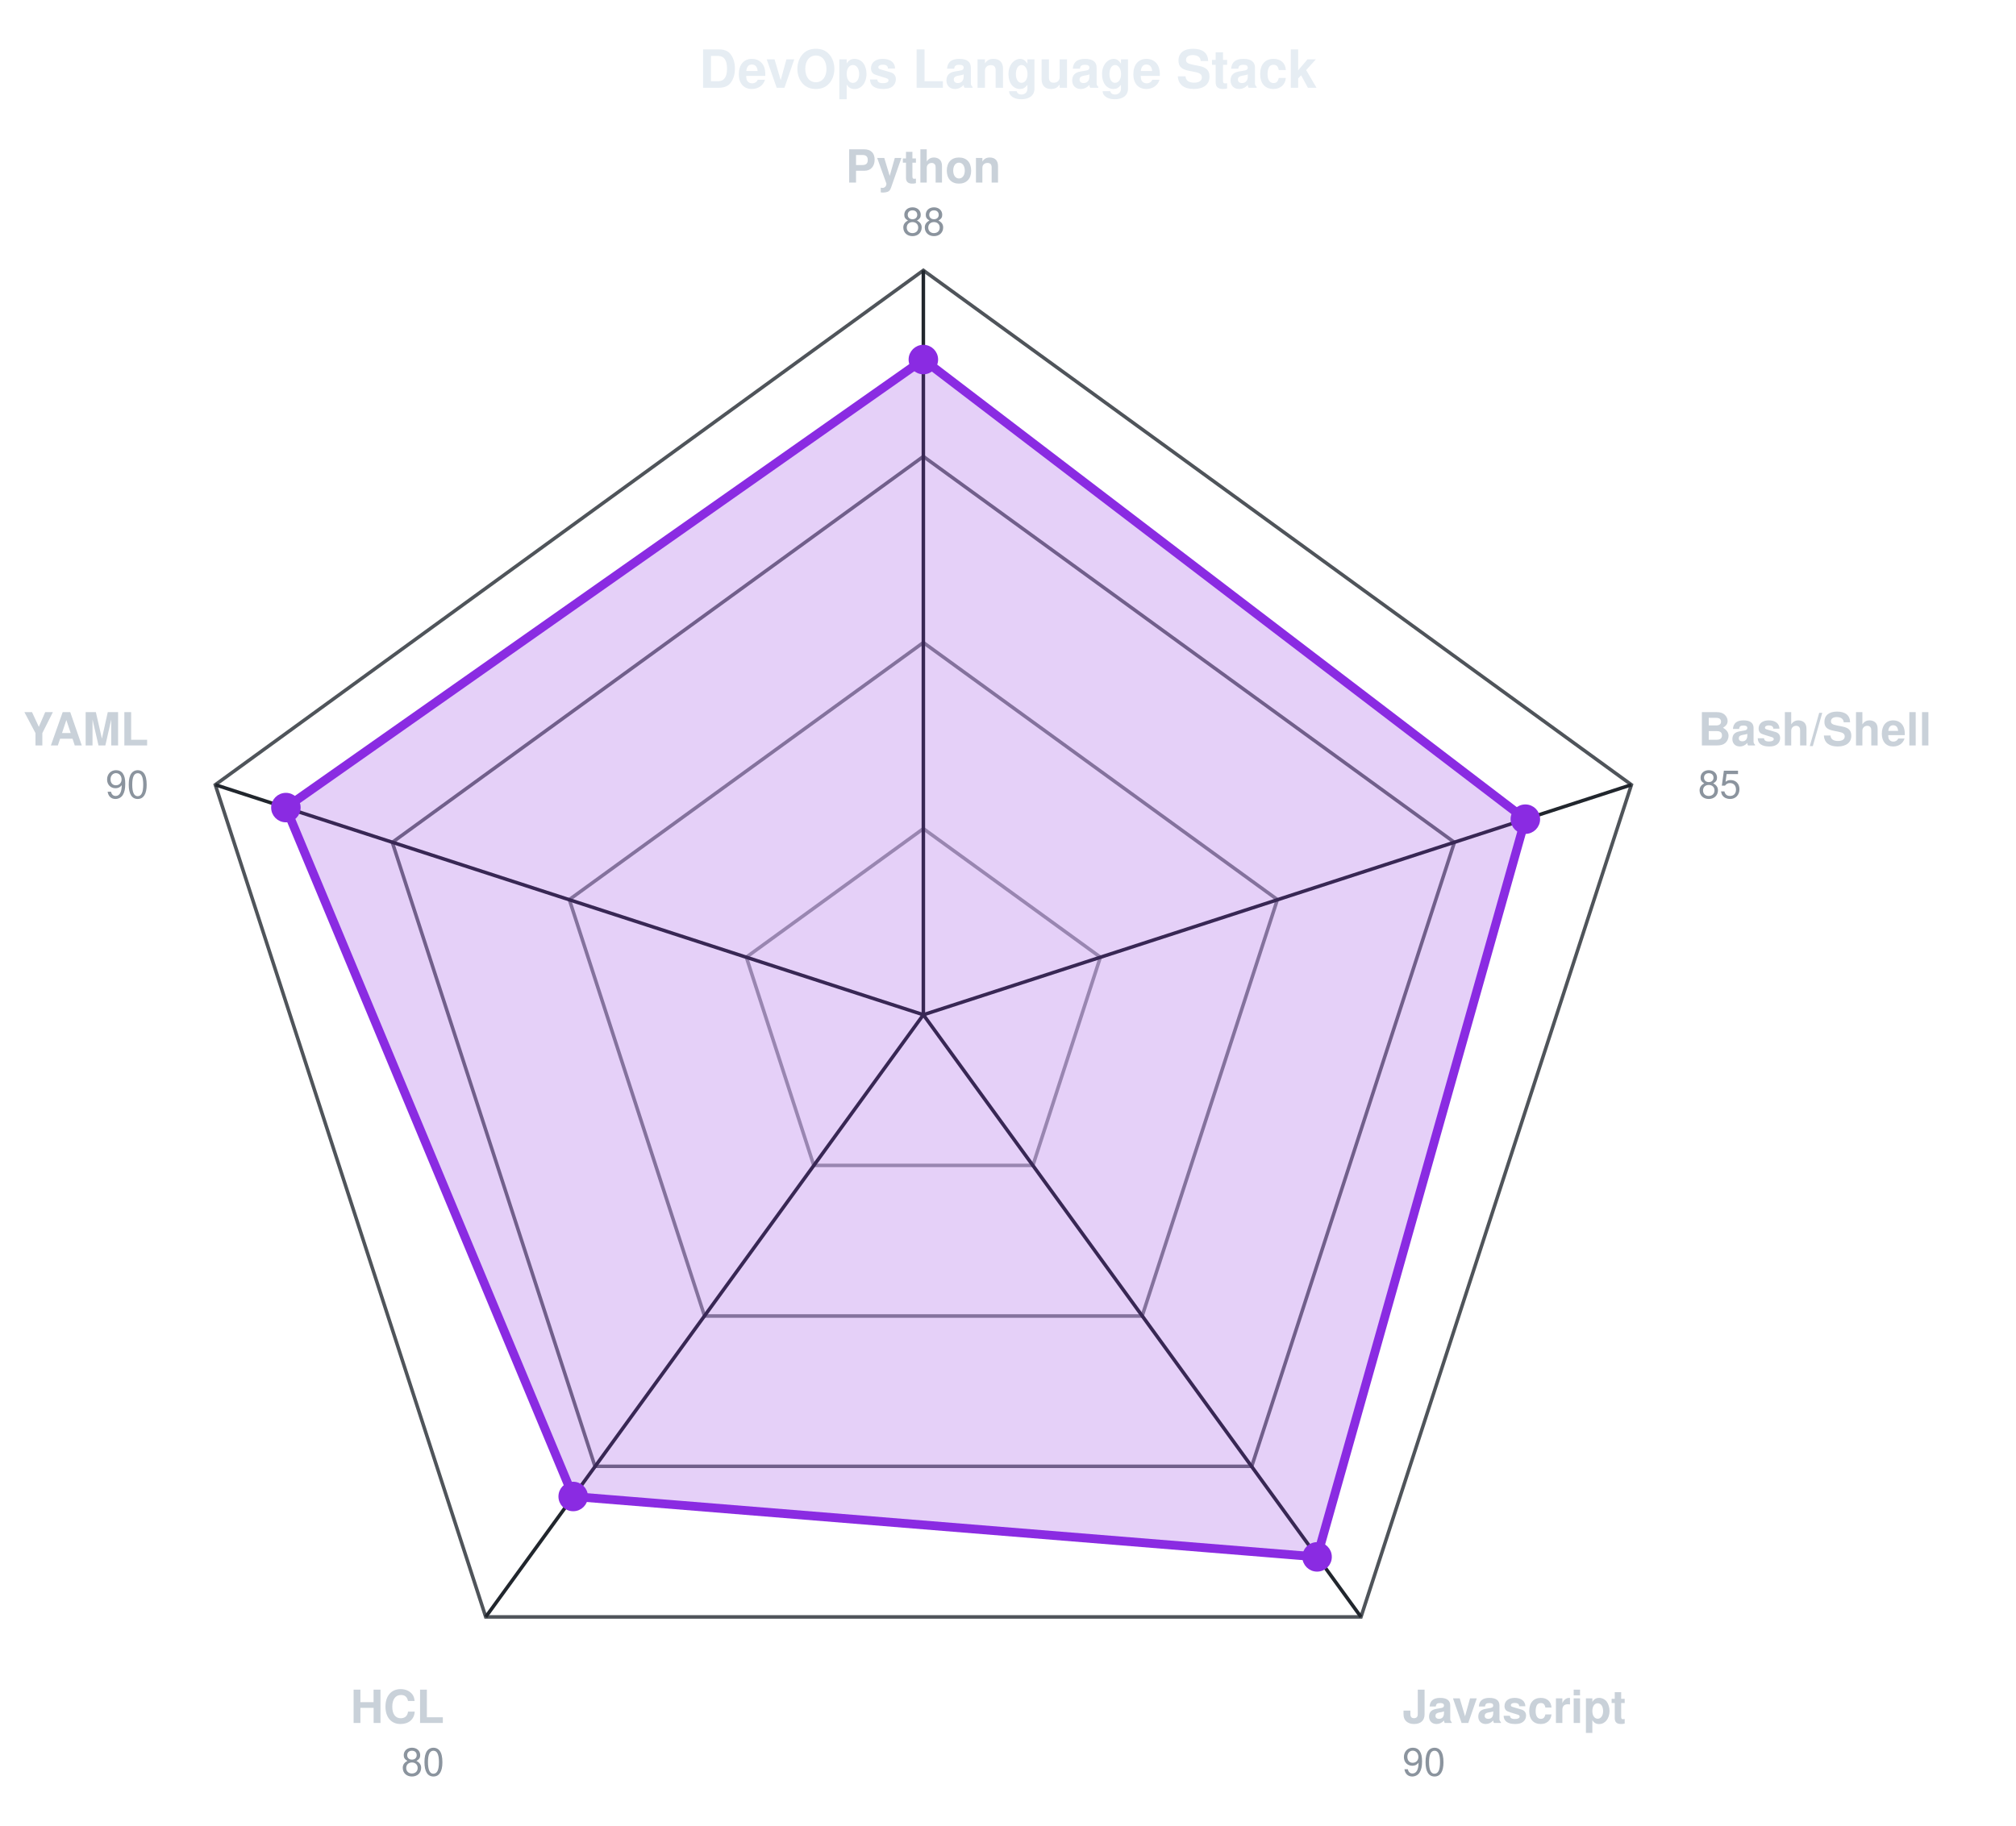
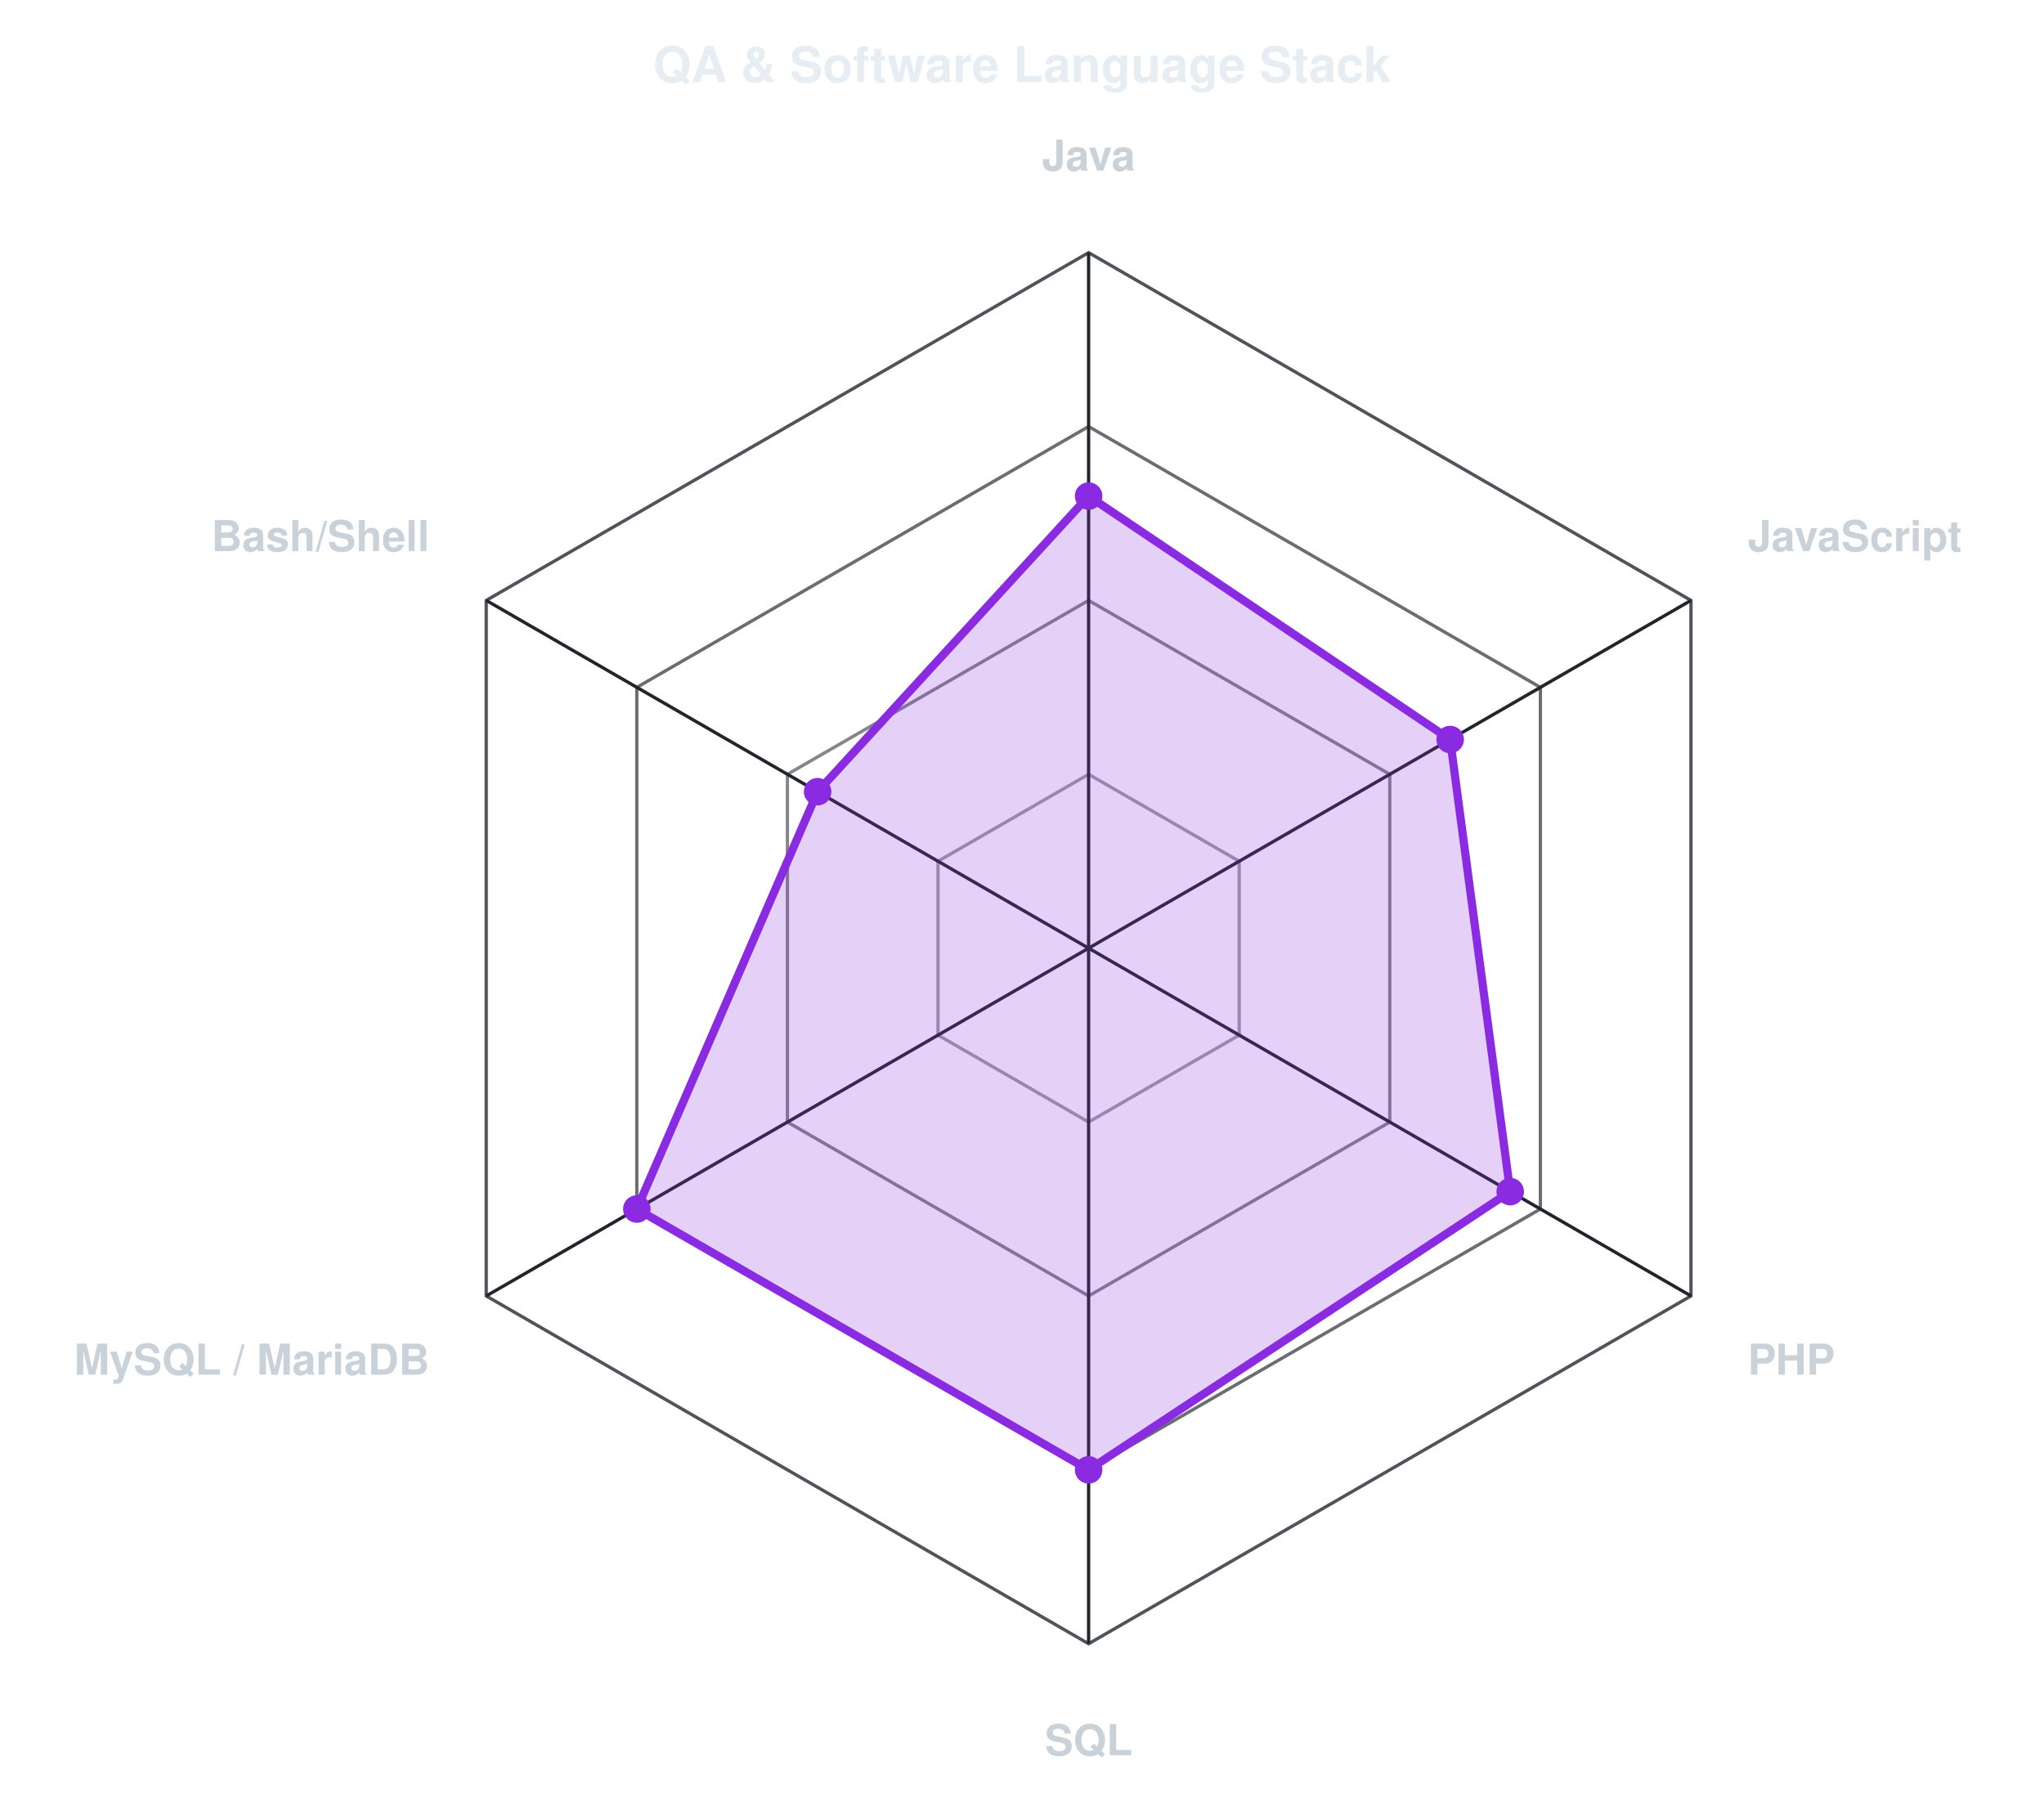
- <svg xmlns="http://www.w3.org/2000/svg" viewBox="0 0 574 520" width="574" height="520" role="img" aria-label="DevOps Language Stack" font-family="ui-sans-serif,-apple-system,Segoe UI,Helvetica,Arial,sans-serif">
-   <text x="287.0" y="25" text-anchor="middle" font-size="15" font-weight="700" fill="#e6edf3">DevOps Language Stack</text>
-   <g transform="translate(262.9,289.0)">
-     <polygon points="0.0,-212.0 201.6,-65.5 124.6,171.5 -124.6,171.5 -201.6,-65.5" fill="none" stroke="#30363d" stroke-width="1" opacity="0.85" />
-     <polygon points="0.0,-159.0 151.2,-49.1 93.5,128.6 -93.5,128.6 -151.2,-49.1" fill="none" stroke="#30363d" stroke-width="1" opacity="0.72" />
-     <polygon points="0.0,-106.0 100.8,-32.8 62.3,85.8 -62.3,85.8 -100.8,-32.8" fill="none" stroke="#30363d" stroke-width="1" opacity="0.60" />
-     <polygon points="0.0,-53.0 50.4,-16.4 31.2,42.9 -31.2,42.9 -50.4,-16.4" fill="none" stroke="#30363d" stroke-width="1" opacity="0.47" />
+ <svg xmlns="http://www.w3.org/2000/svg" viewBox="0 0 623 549" width="623" height="549" role="img" aria-label="QA &amp; Software Language Stack" font-family="ui-sans-serif,-apple-system,Segoe UI,Helvetica,Arial,sans-serif">
+   <text x="311.5" y="25" text-anchor="middle" font-size="15" font-weight="700" fill="#e6edf3">QA &amp; Software Language Stack</text>
+   <g transform="translate(331.8,289.0)">
+     <polygon points="0.0,-212.0 183.6,-106.0 183.6,106.0 0.0,212.0 -183.6,106.0 -183.6,-106.0" fill="none" stroke="#30363d" stroke-width="1" opacity="0.85" />
+     <polygon points="0.0,-159.0 137.7,-79.5 137.7,79.5 0.0,159.0 -137.7,79.5 -137.7,-79.5" fill="none" stroke="#30363d" stroke-width="1" opacity="0.72" />
+     <polygon points="0.0,-106.0 91.8,-53.0 91.8,53.0 0.0,106.0 -91.8,53.0 -91.8,-53.0" fill="none" stroke="#30363d" stroke-width="1" opacity="0.60" />
+     <polygon points="0.0,-53.0 45.9,-26.5 45.9,26.5 0.0,53.0 -45.9,26.5 -45.9,-26.5" fill="none" stroke="#30363d" stroke-width="1" opacity="0.47" />
    <line x1="0" y1="0" x2="0.0" y2="-212.0" stroke="#21262d" stroke-width="1" />
-     <line x1="0" y1="0" x2="201.6" y2="-65.5" stroke="#21262d" stroke-width="1" />
-     <line x1="0" y1="0" x2="124.6" y2="171.5" stroke="#21262d" stroke-width="1" />
-     <line x1="0" y1="0" x2="-124.6" y2="171.5" stroke="#21262d" stroke-width="1" />
-     <line x1="0" y1="0" x2="-201.6" y2="-65.5" stroke="#21262d" stroke-width="1" />
+     <line x1="0" y1="0" x2="183.6" y2="-106.0" stroke="#21262d" stroke-width="1" />
+     <line x1="0" y1="0" x2="183.6" y2="106.0" stroke="#21262d" stroke-width="1" />
+     <line x1="0" y1="0" x2="0.0" y2="212.0" stroke="#21262d" stroke-width="1" />
+     <line x1="0" y1="0" x2="-183.6" y2="106.0" stroke="#21262d" stroke-width="1" />
+     <line x1="0" y1="0" x2="-183.6" y2="-106.0" stroke="#21262d" stroke-width="1" />
    <g>
      <animateTransform attributeName="transform" type="scale" values="0.04;1" dur="1.1s" calcMode="spline" keyTimes="0;1" keySplines="0.22 1 0.36 1" fill="freeze" />
-       <polygon points="0.0,-186.6 171.4,-55.7 112.1,154.4 -99.7,137.2 -181.5,-59.0" fill="#8a2be2" fill-opacity="0.22" stroke="#8a2be2" stroke-width="2.5" stroke-linejoin="round" />
-       <circle cx="0.0" cy="-186.6" r="3.6" fill="#8a2be2" stroke="#8a2be2" stroke-width="1.2" />
-       <circle cx="171.4" cy="-55.7" r="3.6" fill="#8a2be2" stroke="#8a2be2" stroke-width="1.2" />
-       <circle cx="112.1" cy="154.4" r="3.6" fill="#8a2be2" stroke="#8a2be2" stroke-width="1.2" />
-       <circle cx="-99.7" cy="137.2" r="3.6" fill="#8a2be2" stroke="#8a2be2" stroke-width="1.2" />
-       <circle cx="-181.5" cy="-59.0" r="3.6" fill="#8a2be2" stroke="#8a2be2" stroke-width="1.2" />
+       <polygon points="0.0,-137.8 110.2,-63.6 128.5,74.2 0.0,159.0 -137.7,79.5 -82.6,-47.7" fill="#8a2be2" fill-opacity="0.22" stroke="#8a2be2" stroke-width="2.5" stroke-linejoin="round" />
+       <circle cx="0.0" cy="-137.8" r="3.6" fill="#8a2be2" stroke="#8a2be2" stroke-width="1.2" />
+       <circle cx="110.2" cy="-63.6" r="3.6" fill="#8a2be2" stroke="#8a2be2" stroke-width="1.2" />
+       <circle cx="128.5" cy="74.2" r="3.6" fill="#8a2be2" stroke="#8a2be2" stroke-width="1.2" />
+       <circle cx="0.0" cy="159.0" r="3.6" fill="#8a2be2" stroke="#8a2be2" stroke-width="1.2" />
+       <circle cx="-137.7" cy="79.5" r="3.6" fill="#8a2be2" stroke="#8a2be2" stroke-width="1.2" />
+       <circle cx="-82.6" cy="-47.7" r="3.6" fill="#8a2be2" stroke="#8a2be2" stroke-width="1.2" />
    </g>
-     <text x="0.0" y="-237.0" text-anchor="middle" font-size="13" font-weight="600" fill="#c9d1d9">Python</text>
-     <text x="0.0" y="-222.0" text-anchor="middle" font-size="11" fill="#8b949e">88</text>
-     <text x="220.6" y="-76.7" text-anchor="start" font-size="13" font-weight="600" fill="#c9d1d9">Bash/Shell</text>
-     <text x="220.6" y="-61.7" text-anchor="start" font-size="11" fill="#8b949e">85</text>
-     <text x="136.4" y="201.7" text-anchor="start" font-size="13" font-weight="600" fill="#c9d1d9">Javascript</text>
-     <text x="136.4" y="216.7" text-anchor="start" font-size="11" fill="#8b949e">90</text>
-     <text x="-136.4" y="201.7" text-anchor="end" font-size="13" font-weight="600" fill="#c9d1d9">HCL</text>
-     <text x="-136.4" y="216.7" text-anchor="end" font-size="11" fill="#8b949e">80</text>
-     <text x="-220.6" y="-76.7" text-anchor="end" font-size="13" font-weight="600" fill="#c9d1d9">YAML</text>
-     <text x="-220.6" y="-61.7" text-anchor="end" font-size="11" fill="#8b949e">90</text>
+     <text x="0.0" y="-237.0" text-anchor="middle" font-size="13" font-weight="600" fill="#c9d1d9">Java</text>
+     <text x="200.9" y="-121.0" text-anchor="start" font-size="13" font-weight="600" fill="#c9d1d9">JavaScript</text>
+     <text x="200.9" y="130.0" text-anchor="start" font-size="13" font-weight="600" fill="#c9d1d9">PHP</text>
+     <text x="0.0" y="246.0" text-anchor="middle" font-size="13" font-weight="600" fill="#c9d1d9">SQL</text>
+     <text x="-200.9" y="130.0" text-anchor="end" font-size="13" font-weight="600" fill="#c9d1d9">MySQL / MariaDB</text>
+     <text x="-200.9" y="-121.0" text-anchor="end" font-size="13" font-weight="600" fill="#c9d1d9">Bash/Shell</text>
  </g>
</svg>
